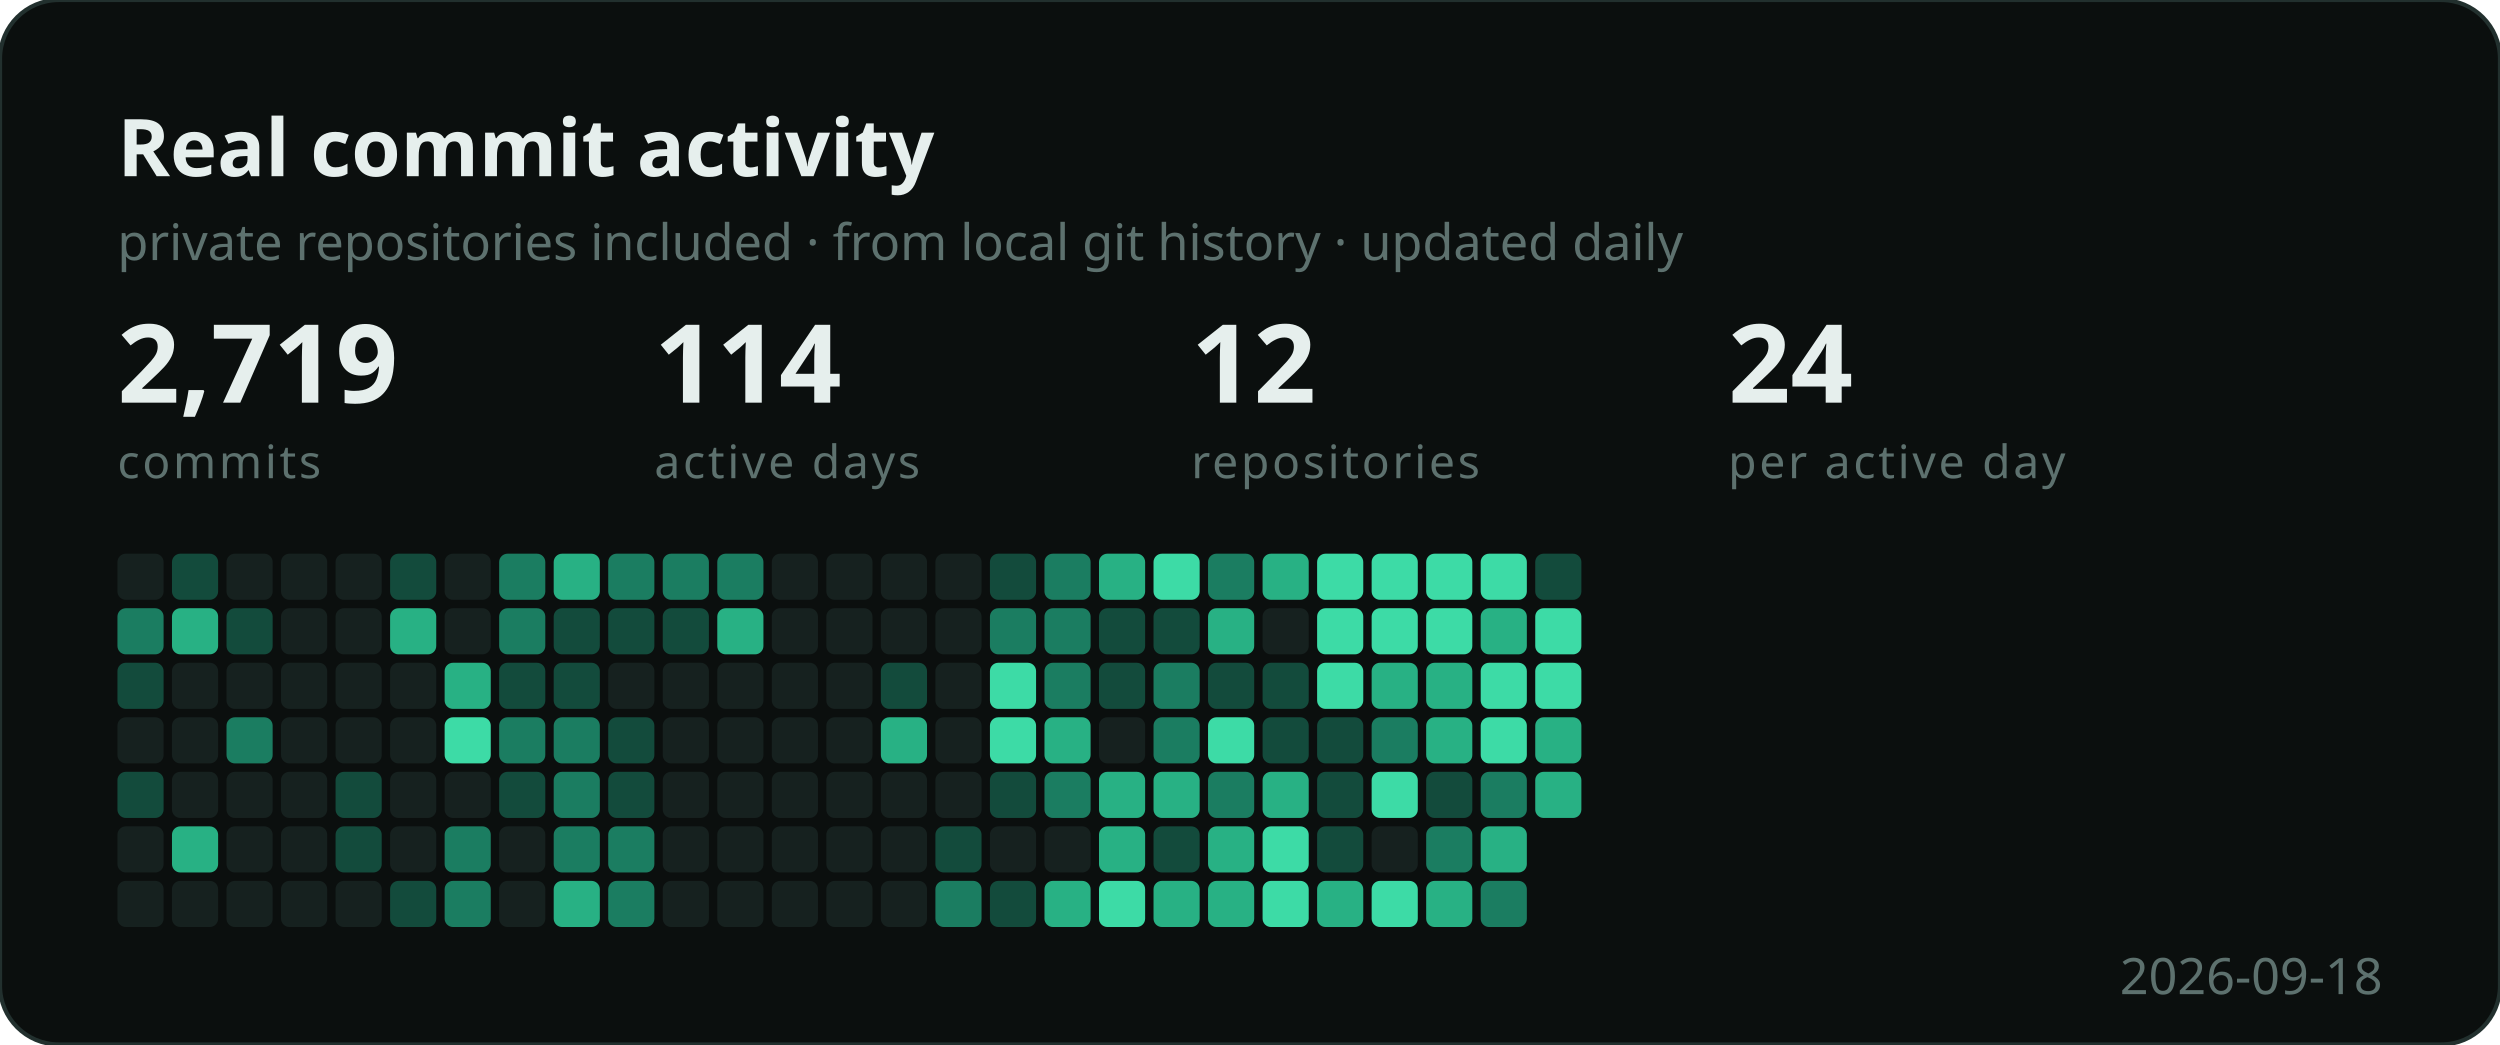
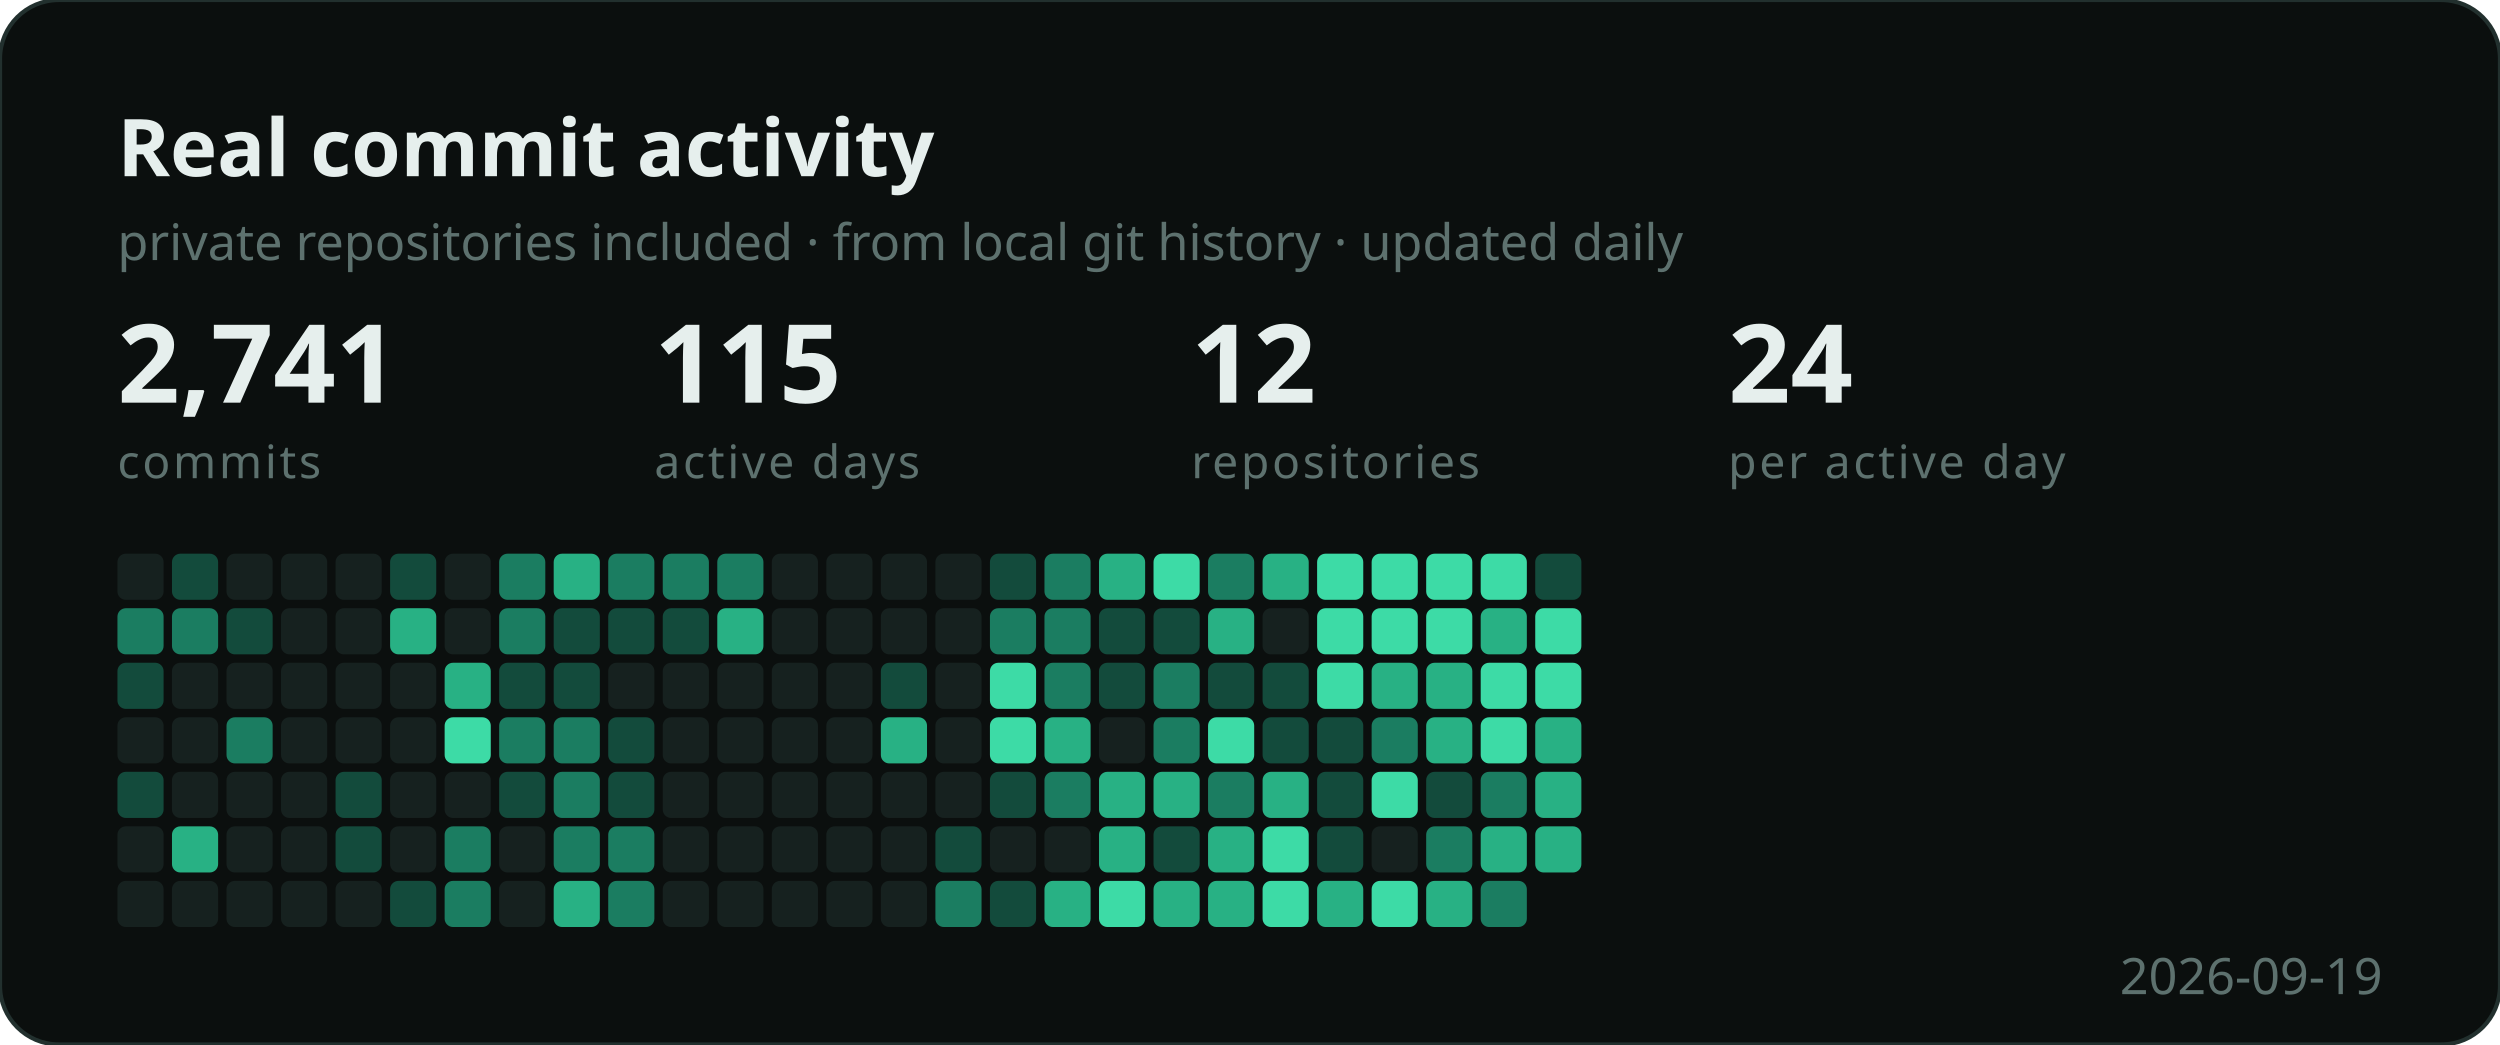
<svg xmlns="http://www.w3.org/2000/svg" width="596" height="249" viewBox="0 0 596 249" role="img" aria-label="Developer activity">
  <style>
    .b { font: 700 19px "Segoe UI", Ubuntu, sans-serif; fill: #e6efed; }
    .s { font: 400 12px "Segoe UI", Ubuntu, sans-serif; fill: #5d716e; }
    .n { font: 700 26px "Segoe UI", Ubuntu, sans-serif; fill: #e6efed; }
    .e { font: 400 11px "Segoe UI", Ubuntu, sans-serif; fill: #5d716e;
          letter-spacing: .06em; text-transform: uppercase; }
  </style>
  <rect width="596" height="249" rx="14" fill="#0b0f0e" stroke="#22302e" />
  <text x="28" y="42" class="b">Real commit activity</text>
  <text x="28" y="62" class="s">private repositories included · from local git history · updated daily</text>
-   <text x="28" y="96" class="n">2,719</text>
+   <text x="28" y="96" class="n">2,741</text>
  <text x="28" y="114" class="e">commits</text>
-   <text x="156" y="96" class="n">114</text>
+   <text x="156" y="96" class="n">115</text>
  <text x="156" y="114" class="e">active days</text>
  <text x="284" y="96" class="n">12</text>
  <text x="284" y="114" class="e">repositories</text>
  <text x="412" y="96" class="n">24</text>
  <text x="412" y="114" class="e">per active day</text>
  <g transform="translate(28,132)">
    <rect x="0" y="0" width="11" height="11" rx="2" fill="#16211f" />
    <rect x="0" y="13" width="11" height="11" rx="2" fill="#1b7d61" />
    <rect x="0" y="26" width="11" height="11" rx="2" fill="#134b3c" />
    <rect x="0" y="39" width="11" height="11" rx="2" fill="#16211f" />
    <rect x="0" y="52" width="11" height="11" rx="2" fill="#134b3c" />
    <rect x="0" y="65" width="11" height="11" rx="2" fill="#16211f" />
    <rect x="0" y="78" width="11" height="11" rx="2" fill="#16211f" />
    <rect x="13" y="0" width="11" height="11" rx="2" fill="#134b3c" />
-     <rect x="13" y="13" width="11" height="11" rx="2" fill="#28b184" />
+     <rect x="13" y="13" width="11" height="11" rx="2" fill="#1b7d61" />
    <rect x="13" y="26" width="11" height="11" rx="2" fill="#16211f" />
    <rect x="13" y="39" width="11" height="11" rx="2" fill="#16211f" />
    <rect x="13" y="52" width="11" height="11" rx="2" fill="#16211f" />
    <rect x="13" y="65" width="11" height="11" rx="2" fill="#28b184" />
    <rect x="13" y="78" width="11" height="11" rx="2" fill="#16211f" />
    <rect x="26" y="0" width="11" height="11" rx="2" fill="#16211f" />
    <rect x="26" y="13" width="11" height="11" rx="2" fill="#134b3c" />
    <rect x="26" y="26" width="11" height="11" rx="2" fill="#16211f" />
    <rect x="26" y="39" width="11" height="11" rx="2" fill="#1b7d61" />
    <rect x="26" y="52" width="11" height="11" rx="2" fill="#16211f" />
    <rect x="26" y="65" width="11" height="11" rx="2" fill="#16211f" />
    <rect x="26" y="78" width="11" height="11" rx="2" fill="#16211f" />
    <rect x="39" y="0" width="11" height="11" rx="2" fill="#16211f" />
    <rect x="39" y="13" width="11" height="11" rx="2" fill="#16211f" />
    <rect x="39" y="26" width="11" height="11" rx="2" fill="#16211f" />
    <rect x="39" y="39" width="11" height="11" rx="2" fill="#16211f" />
    <rect x="39" y="52" width="11" height="11" rx="2" fill="#16211f" />
    <rect x="39" y="65" width="11" height="11" rx="2" fill="#16211f" />
    <rect x="39" y="78" width="11" height="11" rx="2" fill="#16211f" />
    <rect x="52" y="0" width="11" height="11" rx="2" fill="#16211f" />
    <rect x="52" y="13" width="11" height="11" rx="2" fill="#16211f" />
    <rect x="52" y="26" width="11" height="11" rx="2" fill="#16211f" />
    <rect x="52" y="39" width="11" height="11" rx="2" fill="#16211f" />
    <rect x="52" y="52" width="11" height="11" rx="2" fill="#134b3c" />
    <rect x="52" y="65" width="11" height="11" rx="2" fill="#134b3c" />
    <rect x="52" y="78" width="11" height="11" rx="2" fill="#16211f" />
    <rect x="65" y="0" width="11" height="11" rx="2" fill="#134b3c" />
    <rect x="65" y="13" width="11" height="11" rx="2" fill="#28b184" />
    <rect x="65" y="26" width="11" height="11" rx="2" fill="#16211f" />
    <rect x="65" y="39" width="11" height="11" rx="2" fill="#16211f" />
    <rect x="65" y="52" width="11" height="11" rx="2" fill="#16211f" />
    <rect x="65" y="65" width="11" height="11" rx="2" fill="#16211f" />
    <rect x="65" y="78" width="11" height="11" rx="2" fill="#134b3c" />
    <rect x="78" y="0" width="11" height="11" rx="2" fill="#16211f" />
    <rect x="78" y="13" width="11" height="11" rx="2" fill="#16211f" />
    <rect x="78" y="26" width="11" height="11" rx="2" fill="#28b184" />
    <rect x="78" y="39" width="11" height="11" rx="2" fill="#3ddba6" />
    <rect x="78" y="52" width="11" height="11" rx="2" fill="#16211f" />
    <rect x="78" y="65" width="11" height="11" rx="2" fill="#1b7d61" />
    <rect x="78" y="78" width="11" height="11" rx="2" fill="#1b7d61" />
    <rect x="91" y="0" width="11" height="11" rx="2" fill="#1b7d61" />
    <rect x="91" y="13" width="11" height="11" rx="2" fill="#1b7d61" />
    <rect x="91" y="26" width="11" height="11" rx="2" fill="#134b3c" />
    <rect x="91" y="39" width="11" height="11" rx="2" fill="#1b7d61" />
    <rect x="91" y="52" width="11" height="11" rx="2" fill="#134b3c" />
    <rect x="91" y="65" width="11" height="11" rx="2" fill="#16211f" />
    <rect x="91" y="78" width="11" height="11" rx="2" fill="#16211f" />
    <rect x="104" y="0" width="11" height="11" rx="2" fill="#28b184" />
    <rect x="104" y="13" width="11" height="11" rx="2" fill="#134b3c" />
    <rect x="104" y="26" width="11" height="11" rx="2" fill="#134b3c" />
    <rect x="104" y="39" width="11" height="11" rx="2" fill="#1b7d61" />
    <rect x="104" y="52" width="11" height="11" rx="2" fill="#1b7d61" />
    <rect x="104" y="65" width="11" height="11" rx="2" fill="#1b7d61" />
    <rect x="104" y="78" width="11" height="11" rx="2" fill="#28b184" />
    <rect x="117" y="0" width="11" height="11" rx="2" fill="#1b7d61" />
    <rect x="117" y="13" width="11" height="11" rx="2" fill="#134b3c" />
    <rect x="117" y="26" width="11" height="11" rx="2" fill="#16211f" />
    <rect x="117" y="39" width="11" height="11" rx="2" fill="#134b3c" />
    <rect x="117" y="52" width="11" height="11" rx="2" fill="#134b3c" />
    <rect x="117" y="65" width="11" height="11" rx="2" fill="#1b7d61" />
    <rect x="117" y="78" width="11" height="11" rx="2" fill="#1b7d61" />
    <rect x="130" y="0" width="11" height="11" rx="2" fill="#1b7d61" />
    <rect x="130" y="13" width="11" height="11" rx="2" fill="#134b3c" />
    <rect x="130" y="26" width="11" height="11" rx="2" fill="#16211f" />
    <rect x="130" y="39" width="11" height="11" rx="2" fill="#16211f" />
    <rect x="130" y="52" width="11" height="11" rx="2" fill="#16211f" />
    <rect x="130" y="65" width="11" height="11" rx="2" fill="#16211f" />
    <rect x="130" y="78" width="11" height="11" rx="2" fill="#16211f" />
    <rect x="143" y="0" width="11" height="11" rx="2" fill="#1b7d61" />
    <rect x="143" y="13" width="11" height="11" rx="2" fill="#28b184" />
    <rect x="143" y="26" width="11" height="11" rx="2" fill="#16211f" />
    <rect x="143" y="39" width="11" height="11" rx="2" fill="#16211f" />
    <rect x="143" y="52" width="11" height="11" rx="2" fill="#16211f" />
    <rect x="143" y="65" width="11" height="11" rx="2" fill="#16211f" />
    <rect x="143" y="78" width="11" height="11" rx="2" fill="#16211f" />
    <rect x="156" y="0" width="11" height="11" rx="2" fill="#16211f" />
    <rect x="156" y="13" width="11" height="11" rx="2" fill="#16211f" />
    <rect x="156" y="26" width="11" height="11" rx="2" fill="#16211f" />
    <rect x="156" y="39" width="11" height="11" rx="2" fill="#16211f" />
    <rect x="156" y="52" width="11" height="11" rx="2" fill="#16211f" />
    <rect x="156" y="65" width="11" height="11" rx="2" fill="#16211f" />
    <rect x="156" y="78" width="11" height="11" rx="2" fill="#16211f" />
    <rect x="169" y="0" width="11" height="11" rx="2" fill="#16211f" />
    <rect x="169" y="13" width="11" height="11" rx="2" fill="#16211f" />
    <rect x="169" y="26" width="11" height="11" rx="2" fill="#16211f" />
    <rect x="169" y="39" width="11" height="11" rx="2" fill="#16211f" />
    <rect x="169" y="52" width="11" height="11" rx="2" fill="#16211f" />
    <rect x="169" y="65" width="11" height="11" rx="2" fill="#16211f" />
    <rect x="169" y="78" width="11" height="11" rx="2" fill="#16211f" />
    <rect x="182" y="0" width="11" height="11" rx="2" fill="#16211f" />
    <rect x="182" y="13" width="11" height="11" rx="2" fill="#16211f" />
    <rect x="182" y="26" width="11" height="11" rx="2" fill="#134b3c" />
    <rect x="182" y="39" width="11" height="11" rx="2" fill="#28b184" />
    <rect x="182" y="52" width="11" height="11" rx="2" fill="#16211f" />
    <rect x="182" y="65" width="11" height="11" rx="2" fill="#16211f" />
    <rect x="182" y="78" width="11" height="11" rx="2" fill="#16211f" />
    <rect x="195" y="0" width="11" height="11" rx="2" fill="#16211f" />
    <rect x="195" y="13" width="11" height="11" rx="2" fill="#16211f" />
    <rect x="195" y="26" width="11" height="11" rx="2" fill="#16211f" />
    <rect x="195" y="39" width="11" height="11" rx="2" fill="#16211f" />
    <rect x="195" y="52" width="11" height="11" rx="2" fill="#16211f" />
    <rect x="195" y="65" width="11" height="11" rx="2" fill="#134b3c" />
    <rect x="195" y="78" width="11" height="11" rx="2" fill="#1b7d61" />
    <rect x="208" y="0" width="11" height="11" rx="2" fill="#134b3c" />
    <rect x="208" y="13" width="11" height="11" rx="2" fill="#1b7d61" />
    <rect x="208" y="26" width="11" height="11" rx="2" fill="#3ddba6" />
    <rect x="208" y="39" width="11" height="11" rx="2" fill="#3ddba6" />
    <rect x="208" y="52" width="11" height="11" rx="2" fill="#134b3c" />
    <rect x="208" y="65" width="11" height="11" rx="2" fill="#16211f" />
    <rect x="208" y="78" width="11" height="11" rx="2" fill="#134b3c" />
    <rect x="221" y="0" width="11" height="11" rx="2" fill="#1b7d61" />
    <rect x="221" y="13" width="11" height="11" rx="2" fill="#1b7d61" />
    <rect x="221" y="26" width="11" height="11" rx="2" fill="#1b7d61" />
    <rect x="221" y="39" width="11" height="11" rx="2" fill="#28b184" />
    <rect x="221" y="52" width="11" height="11" rx="2" fill="#1b7d61" />
    <rect x="221" y="65" width="11" height="11" rx="2" fill="#16211f" />
    <rect x="221" y="78" width="11" height="11" rx="2" fill="#28b184" />
    <rect x="234" y="0" width="11" height="11" rx="2" fill="#28b184" />
    <rect x="234" y="13" width="11" height="11" rx="2" fill="#134b3c" />
    <rect x="234" y="26" width="11" height="11" rx="2" fill="#134b3c" />
    <rect x="234" y="39" width="11" height="11" rx="2" fill="#16211f" />
    <rect x="234" y="52" width="11" height="11" rx="2" fill="#28b184" />
    <rect x="234" y="65" width="11" height="11" rx="2" fill="#28b184" />
    <rect x="234" y="78" width="11" height="11" rx="2" fill="#3ddba6" />
    <rect x="247" y="0" width="11" height="11" rx="2" fill="#3ddba6" />
    <rect x="247" y="13" width="11" height="11" rx="2" fill="#134b3c" />
    <rect x="247" y="26" width="11" height="11" rx="2" fill="#1b7d61" />
    <rect x="247" y="39" width="11" height="11" rx="2" fill="#1b7d61" />
    <rect x="247" y="52" width="11" height="11" rx="2" fill="#28b184" />
    <rect x="247" y="65" width="11" height="11" rx="2" fill="#134b3c" />
    <rect x="247" y="78" width="11" height="11" rx="2" fill="#28b184" />
    <rect x="260" y="0" width="11" height="11" rx="2" fill="#1b7d61" />
    <rect x="260" y="13" width="11" height="11" rx="2" fill="#28b184" />
    <rect x="260" y="26" width="11" height="11" rx="2" fill="#134b3c" />
    <rect x="260" y="39" width="11" height="11" rx="2" fill="#3ddba6" />
    <rect x="260" y="52" width="11" height="11" rx="2" fill="#1b7d61" />
    <rect x="260" y="65" width="11" height="11" rx="2" fill="#28b184" />
    <rect x="260" y="78" width="11" height="11" rx="2" fill="#28b184" />
    <rect x="273" y="0" width="11" height="11" rx="2" fill="#28b184" />
    <rect x="273" y="13" width="11" height="11" rx="2" fill="#16211f" />
    <rect x="273" y="26" width="11" height="11" rx="2" fill="#134b3c" />
    <rect x="273" y="39" width="11" height="11" rx="2" fill="#134b3c" />
    <rect x="273" y="52" width="11" height="11" rx="2" fill="#28b184" />
    <rect x="273" y="65" width="11" height="11" rx="2" fill="#3ddba6" />
    <rect x="273" y="78" width="11" height="11" rx="2" fill="#3ddba6" />
    <rect x="286" y="0" width="11" height="11" rx="2" fill="#3ddba6" />
    <rect x="286" y="13" width="11" height="11" rx="2" fill="#3ddba6" />
    <rect x="286" y="26" width="11" height="11" rx="2" fill="#3ddba6" />
    <rect x="286" y="39" width="11" height="11" rx="2" fill="#134b3c" />
    <rect x="286" y="52" width="11" height="11" rx="2" fill="#134b3c" />
    <rect x="286" y="65" width="11" height="11" rx="2" fill="#134b3c" />
    <rect x="286" y="78" width="11" height="11" rx="2" fill="#28b184" />
    <rect x="299" y="0" width="11" height="11" rx="2" fill="#3ddba6" />
    <rect x="299" y="13" width="11" height="11" rx="2" fill="#3ddba6" />
    <rect x="299" y="26" width="11" height="11" rx="2" fill="#28b184" />
    <rect x="299" y="39" width="11" height="11" rx="2" fill="#1b7d61" />
    <rect x="299" y="52" width="11" height="11" rx="2" fill="#3ddba6" />
    <rect x="299" y="65" width="11" height="11" rx="2" fill="#16211f" />
    <rect x="299" y="78" width="11" height="11" rx="2" fill="#3ddba6" />
    <rect x="312" y="0" width="11" height="11" rx="2" fill="#3ddba6" />
    <rect x="312" y="13" width="11" height="11" rx="2" fill="#3ddba6" />
    <rect x="312" y="26" width="11" height="11" rx="2" fill="#28b184" />
    <rect x="312" y="39" width="11" height="11" rx="2" fill="#28b184" />
    <rect x="312" y="52" width="11" height="11" rx="2" fill="#134b3c" />
    <rect x="312" y="65" width="11" height="11" rx="2" fill="#1b7d61" />
    <rect x="312" y="78" width="11" height="11" rx="2" fill="#28b184" />
    <rect x="325" y="0" width="11" height="11" rx="2" fill="#3ddba6" />
    <rect x="325" y="13" width="11" height="11" rx="2" fill="#28b184" />
    <rect x="325" y="26" width="11" height="11" rx="2" fill="#3ddba6" />
    <rect x="325" y="39" width="11" height="11" rx="2" fill="#3ddba6" />
    <rect x="325" y="52" width="11" height="11" rx="2" fill="#1b7d61" />
    <rect x="325" y="65" width="11" height="11" rx="2" fill="#28b184" />
    <rect x="325" y="78" width="11" height="11" rx="2" fill="#1b7d61" />
    <rect x="338" y="0" width="11" height="11" rx="2" fill="#134b3c" />
    <rect x="338" y="13" width="11" height="11" rx="2" fill="#3ddba6" />
    <rect x="338" y="26" width="11" height="11" rx="2" fill="#3ddba6" />
    <rect x="338" y="39" width="11" height="11" rx="2" fill="#28b184" />
    <rect x="338" y="52" width="11" height="11" rx="2" fill="#28b184" />
+     <rect x="338" y="65" width="11" height="11" rx="2" fill="#28b184" />
  </g>
-   <text x="568" y="237" class="s" text-anchor="end">2026-09-18</text>
+   <text x="568" y="237" class="s" text-anchor="end">2026-09-19</text>
</svg>
